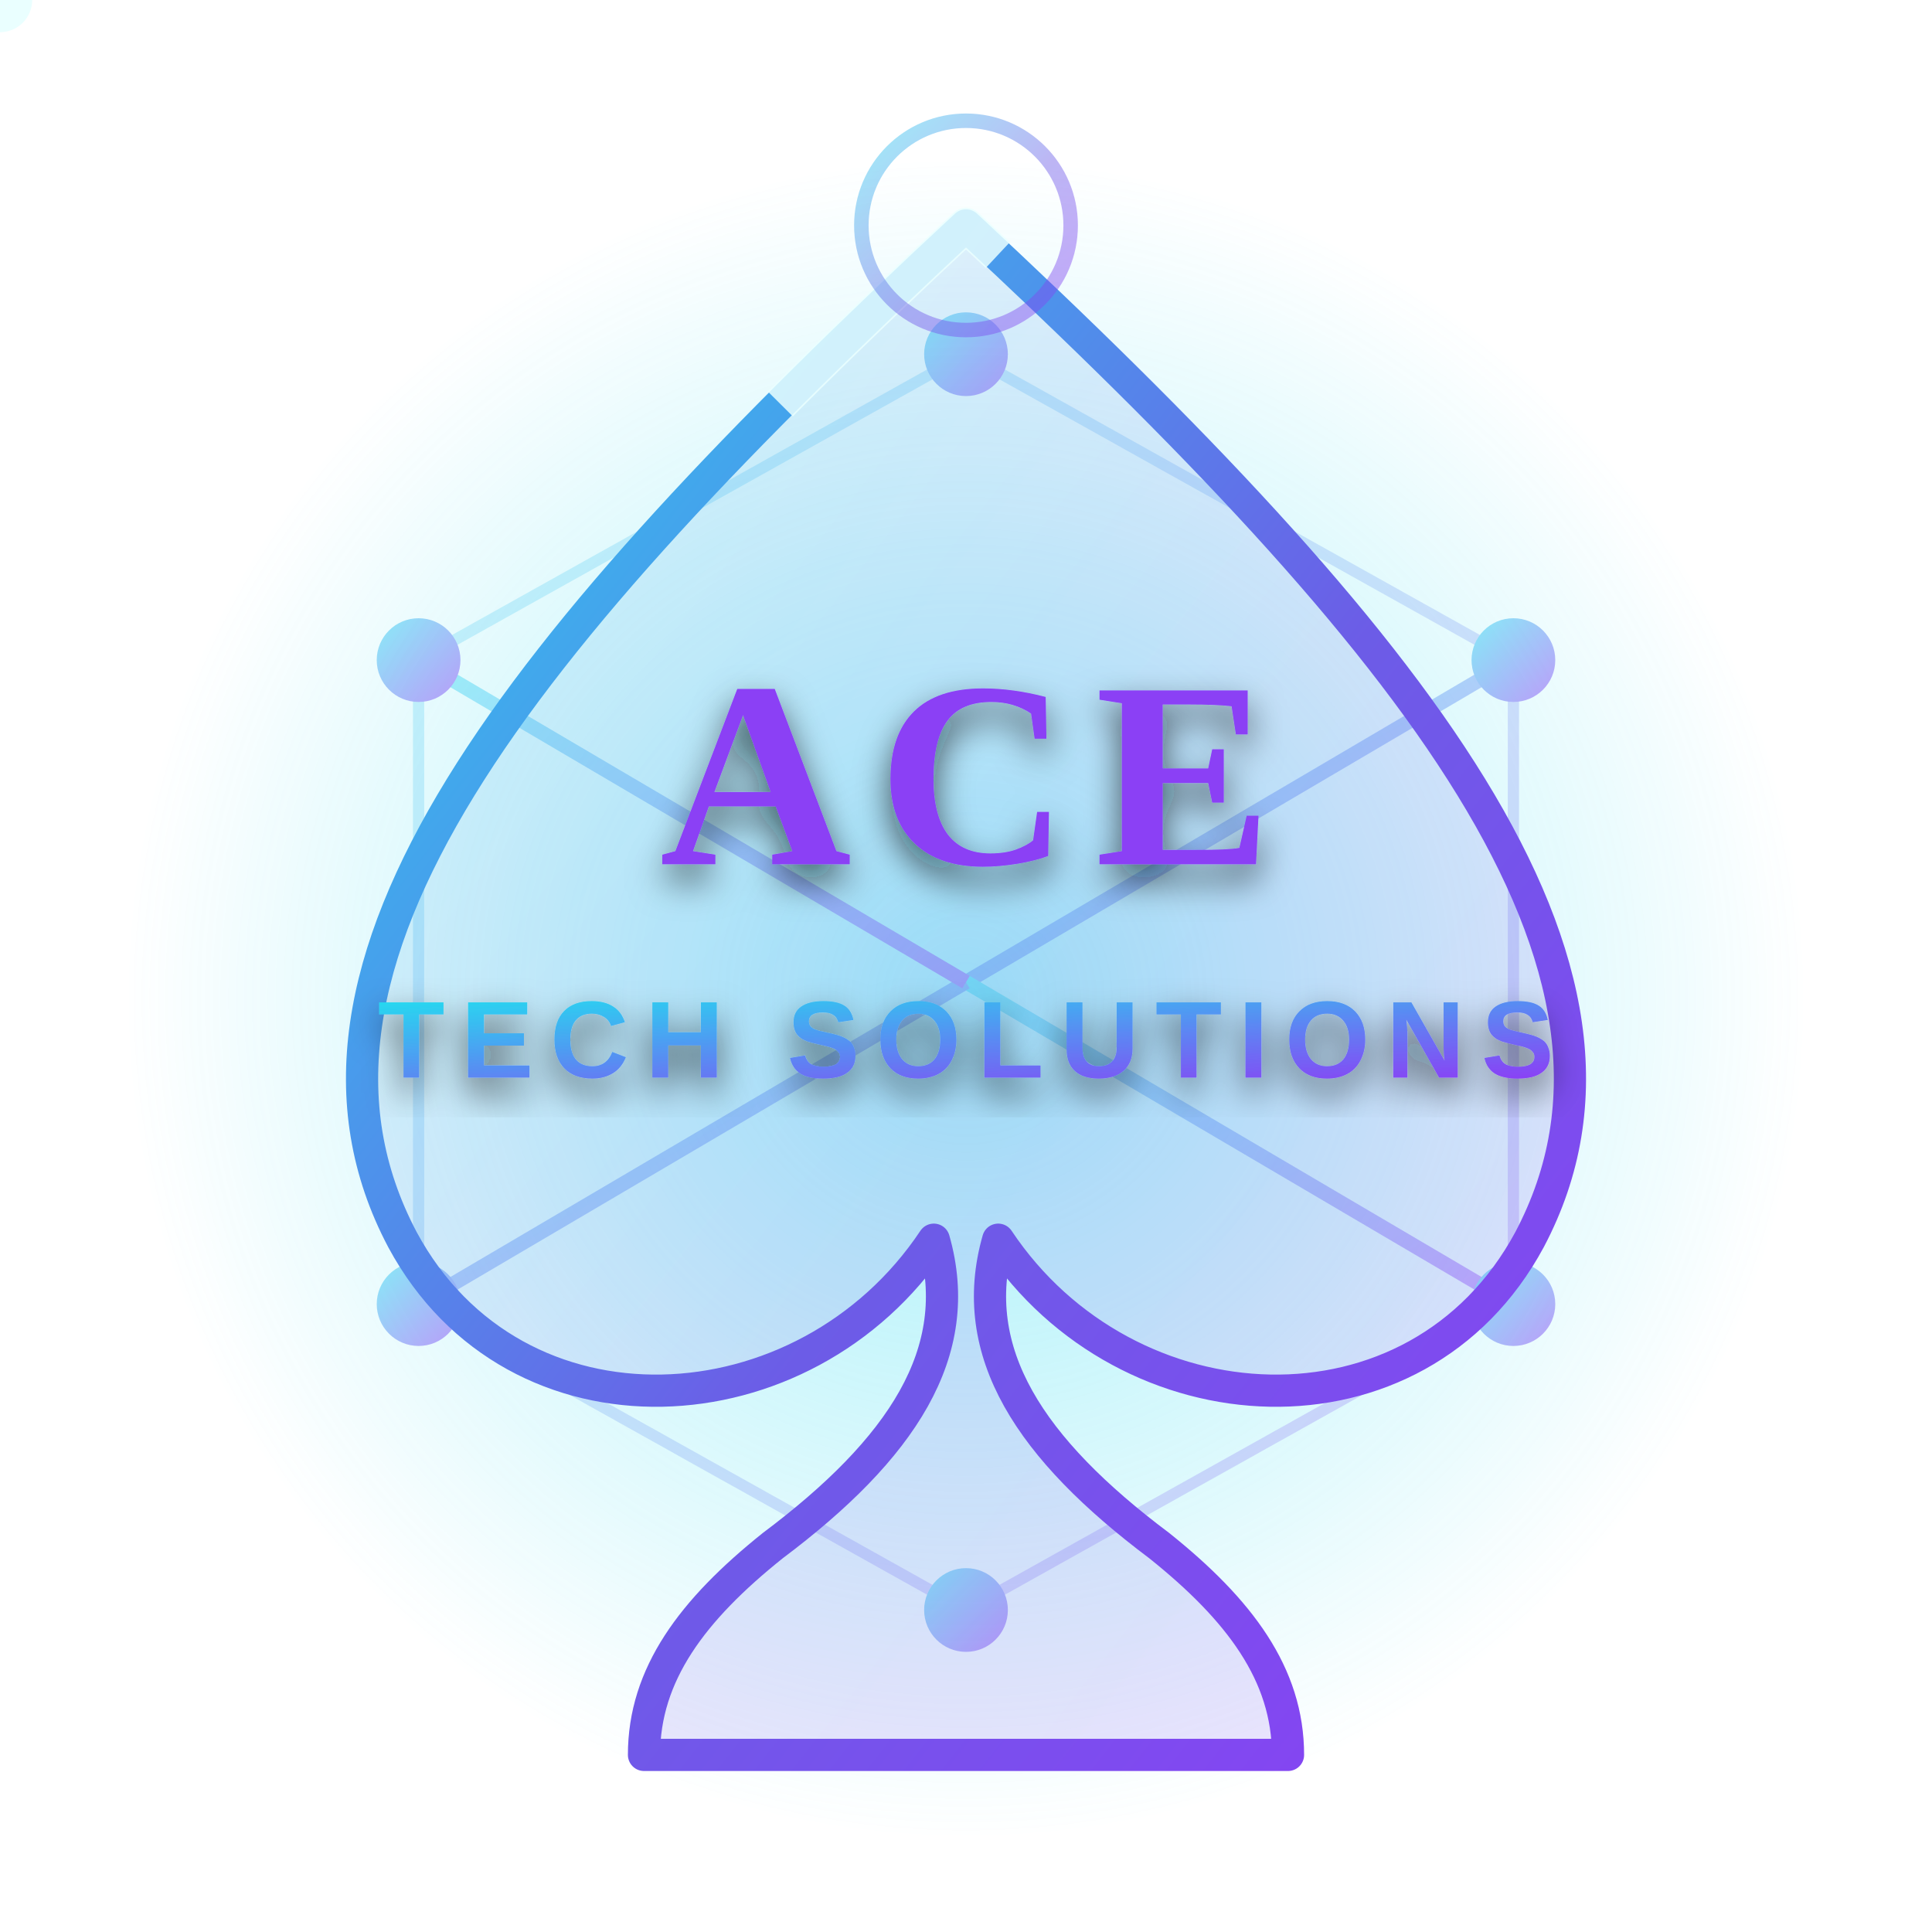
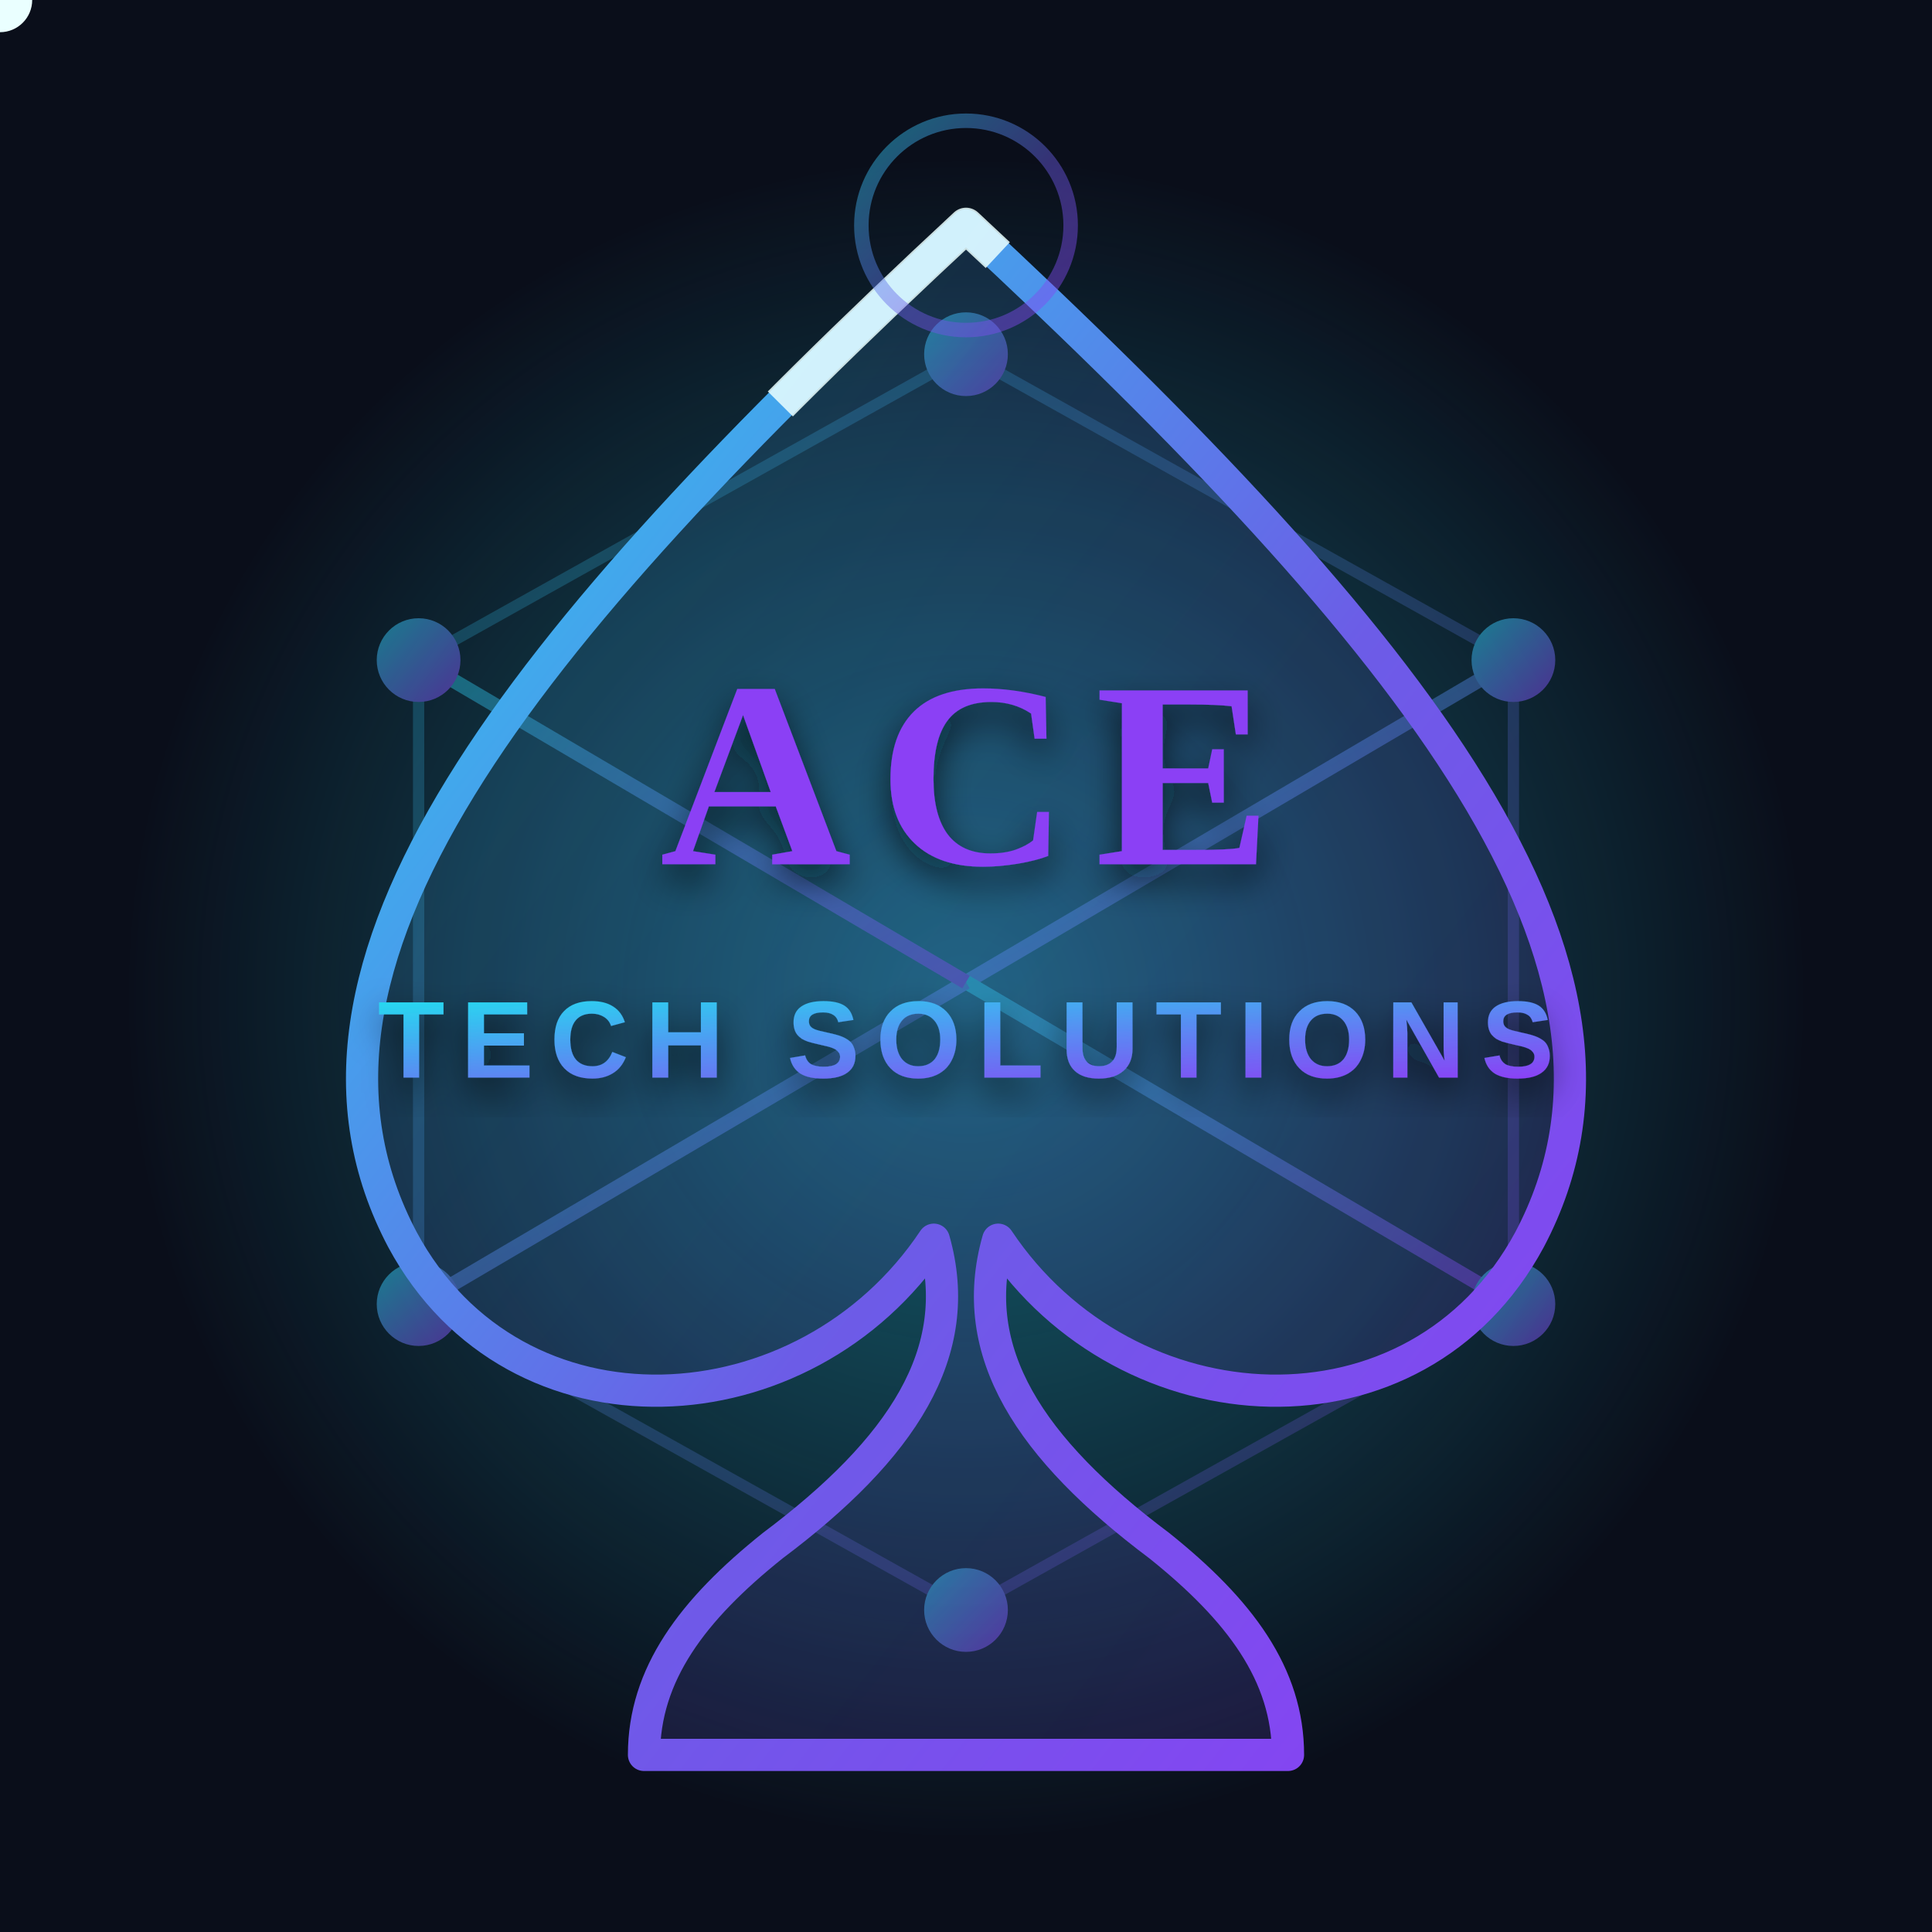
- <svg xmlns="http://www.w3.org/2000/svg" width="120" height="120" viewBox="0 0 120 120" role="img" aria-label="Ace Core">
+ <svg xmlns="http://www.w3.org/2000/svg" width="120" height="120" viewBox="0 0 120 120">
  <defs>
    <linearGradient id="g" x1="0%" y1="0%" x2="100%" y2="100%">
      <stop offset="0%" stop-color="#26d9f0" />
      <stop offset="55%" stop-color="#6c5ce7" />
      <stop offset="100%" stop-color="#8b3ff5" />
    </linearGradient>
    <linearGradient id="gHex" x1="0%" y1="0%" x2="100%" y2="100%">
      <stop offset="0%" stop-color="#26d9f0">
        <animate attributeName="stop-color" values="#26d9f0;#6c5ce7;#8b3ff5;#6c5ce7;#26d9f0" dur="9s" calcMode="spline" keySplines="0.4 0 0.2 1;0.4 0 0.2 1;0.4 0 0.2 1;0.4 0 0.2 1" repeatCount="indefinite" />
      </stop>
      <stop offset="100%" stop-color="#8b3ff5">
        <animate attributeName="stop-color" values="#8b3ff5;#8b3ff5;#26d9f0;#6c5ce7;#8b3ff5" dur="9s" calcMode="spline" keySplines="0.4 0 0.2 1;0.4 0 0.2 1;0.4 0 0.2 1;0.4 0 0.2 1" repeatCount="indefinite" />
      </stop>
    </linearGradient>
    <linearGradient id="textShine" x1="-40%" y1="0%" x2="0%" y2="0%">
      <stop offset="0%" stop-color="#26d9f0" />
      <stop offset="45%" stop-color="#ffffff" />
      <stop offset="55%" stop-color="#ffffff" />
      <stop offset="100%" stop-color="#8b3ff5" />
      <animate attributeName="x1" values="-40%;140%" dur="4.5s" calcMode="spline" keySplines="0.4 0 0.2 1" repeatCount="indefinite" />
      <animate attributeName="x2" values="0%;180%" dur="4.5s" calcMode="spline" keySplines="0.4 0 0.2 1" repeatCount="indefinite" />
    </linearGradient>
    <radialGradient id="glow" cx="50%" cy="50%" r="50%">
      <stop offset="0%" stop-color="#26d9f0" stop-opacity="0.42" />
      <stop offset="100%" stop-color="#26d9f0" stop-opacity="0" />
    </radialGradient>
    <path id="spadePath" d="M60,14            C 32,40 16,60 25,77            C 32,90 50,89 58,77            C 60,84 56,90 48,96            C 43,100 40,104 40,109            L 80,109            C 80,104 77,100 72,96            C 64,90 60,84 62,77            C 70,89 88,90 95,77            C 104,60 88,40 60,14 Z" />
    <filter id="softShadow" x="-50%" y="-50%" width="200%" height="200%">
      <feDropShadow dx="0" dy="1" stdDeviation="1.1" flood-color="#050810" flood-opacity="0.65" />
    </filter>
  </defs>
+   <rect x="0" y="0" width="120" height="120" fill="#0a0e1a" />
  <circle cx="60" cy="62" r="52" fill="url(#glow)">
    <animate attributeName="opacity" values="0.55;0.9;0.55" dur="5s" calcMode="spline" keySplines="0.4 0 0.2 1;0.4 0 0.2 1" repeatCount="indefinite" />
  </circle>
  <g opacity="0.5">
    <g stroke="url(#gHex)" stroke-width="0.9" opacity="0.8">
      <line x1="60" y1="61" x2="60" y2="22" />
      <line x1="60" y1="61" x2="94" y2="41" />
      <line x1="60" y1="61" x2="94" y2="81" />
      <line x1="60" y1="61" x2="60" y2="100" />
      <line x1="60" y1="61" x2="26" y2="81" />
      <line x1="60" y1="61" x2="26" y2="41" />
      <animateTransform attributeName="transform" attributeType="XML" type="rotate" from="0 60 61" to="360 60 61" dur="36s" repeatCount="indefinite" />
    </g>
    <g stroke="url(#gHex)" stroke-width="0.7" fill="none" opacity="0.45">
      <polygon points="60,22 94,41 94,81 60,100 26,81 26,41" />
      <animateTransform attributeName="transform" attributeType="XML" type="rotate" from="360 60 61" to="0 60 61" dur="48s" repeatCount="indefinite" />
    </g>
    <g fill="url(#gHex)">
      <circle cx="60" cy="22" r="2.6">
        <animate attributeName="opacity" values="0.3;1;0.3" dur="3s" begin="0s" calcMode="spline" keySplines="0.4 0 0.2 1;0.4 0 0.2 1" repeatCount="indefinite" />
      </circle>
      <circle cx="94" cy="41" r="2.6">
        <animate attributeName="opacity" values="0.3;1;0.3" dur="3s" begin="0.5s" calcMode="spline" keySplines="0.4 0 0.2 1;0.4 0 0.2 1" repeatCount="indefinite" />
      </circle>
      <circle cx="94" cy="81" r="2.6">
        <animate attributeName="opacity" values="0.3;1;0.3" dur="3s" begin="1s" calcMode="spline" keySplines="0.4 0 0.2 1;0.4 0 0.2 1" repeatCount="indefinite" />
      </circle>
      <circle cx="60" cy="100" r="2.6">
        <animate attributeName="opacity" values="0.3;1;0.3" dur="3s" begin="1.5s" calcMode="spline" keySplines="0.4 0 0.2 1;0.4 0 0.2 1" repeatCount="indefinite" />
      </circle>
      <circle cx="26" cy="81" r="2.6">
        <animate attributeName="opacity" values="0.3;1;0.3" dur="3s" begin="2s" calcMode="spline" keySplines="0.4 0 0.2 1;0.4 0 0.2 1" repeatCount="indefinite" />
      </circle>
      <circle cx="26" cy="41" r="2.6">
        <animate attributeName="opacity" values="0.3;1;0.3" dur="3s" begin="2.5s" calcMode="spline" keySplines="0.4 0 0.2 1;0.4 0 0.2 1" repeatCount="indefinite" />
      </circle>
    </g>
  </g>
  <use href="#spadePath" fill="url(#g)" opacity="0.15" />
  <use href="#spadePath" fill="none" stroke="url(#g)" stroke-width="2" stroke-linejoin="round" />
  <use href="#spadePath" fill="none" stroke="#eaffff" stroke-width="2.2" stroke-linejoin="round" stroke-dasharray="16 332" stroke-dashoffset="0" opacity="0.85">
    <animate attributeName="stroke-dashoffset" from="348" to="0" dur="4s" calcMode="spline" keySplines="0.4 0 0.2 1" repeatCount="indefinite" />
  </use>
  <circle cx="60" cy="14" r="6.5" fill="none" stroke="url(#g)" stroke-width="0.9" opacity="0.45" />
  <circle r="2" fill="#eaffff">
    <animateMotion dur="6s" repeatCount="indefinite" path="M60,7.5 A6.5,6.5 0 1,1 59.9,7.5 Z" />
    <animate attributeName="opacity" values="0.2;1;0.2" dur="1.5s" calcMode="spline" keySplines="0.4 0 0.2 1;0.4 0 0.2 1" repeatCount="indefinite" />
  </circle>
  <text x="60" y="49" text-anchor="middle" dominant-baseline="middle" font-family="Georgia, 'Times New Roman', serif" font-weight="700" font-size="16.5" fill="url(#textShine)" letter-spacing="1.6" filter="url(#softShadow)">ACE</text>
  <text x="60" y="65" text-anchor="middle" dominant-baseline="middle" font-family="Arial, sans-serif" font-weight="700" font-size="6.8" fill="url(#gHex)" letter-spacing="1" filter="url(#softShadow)">TECH SOLUTIONS</text>
</svg>
